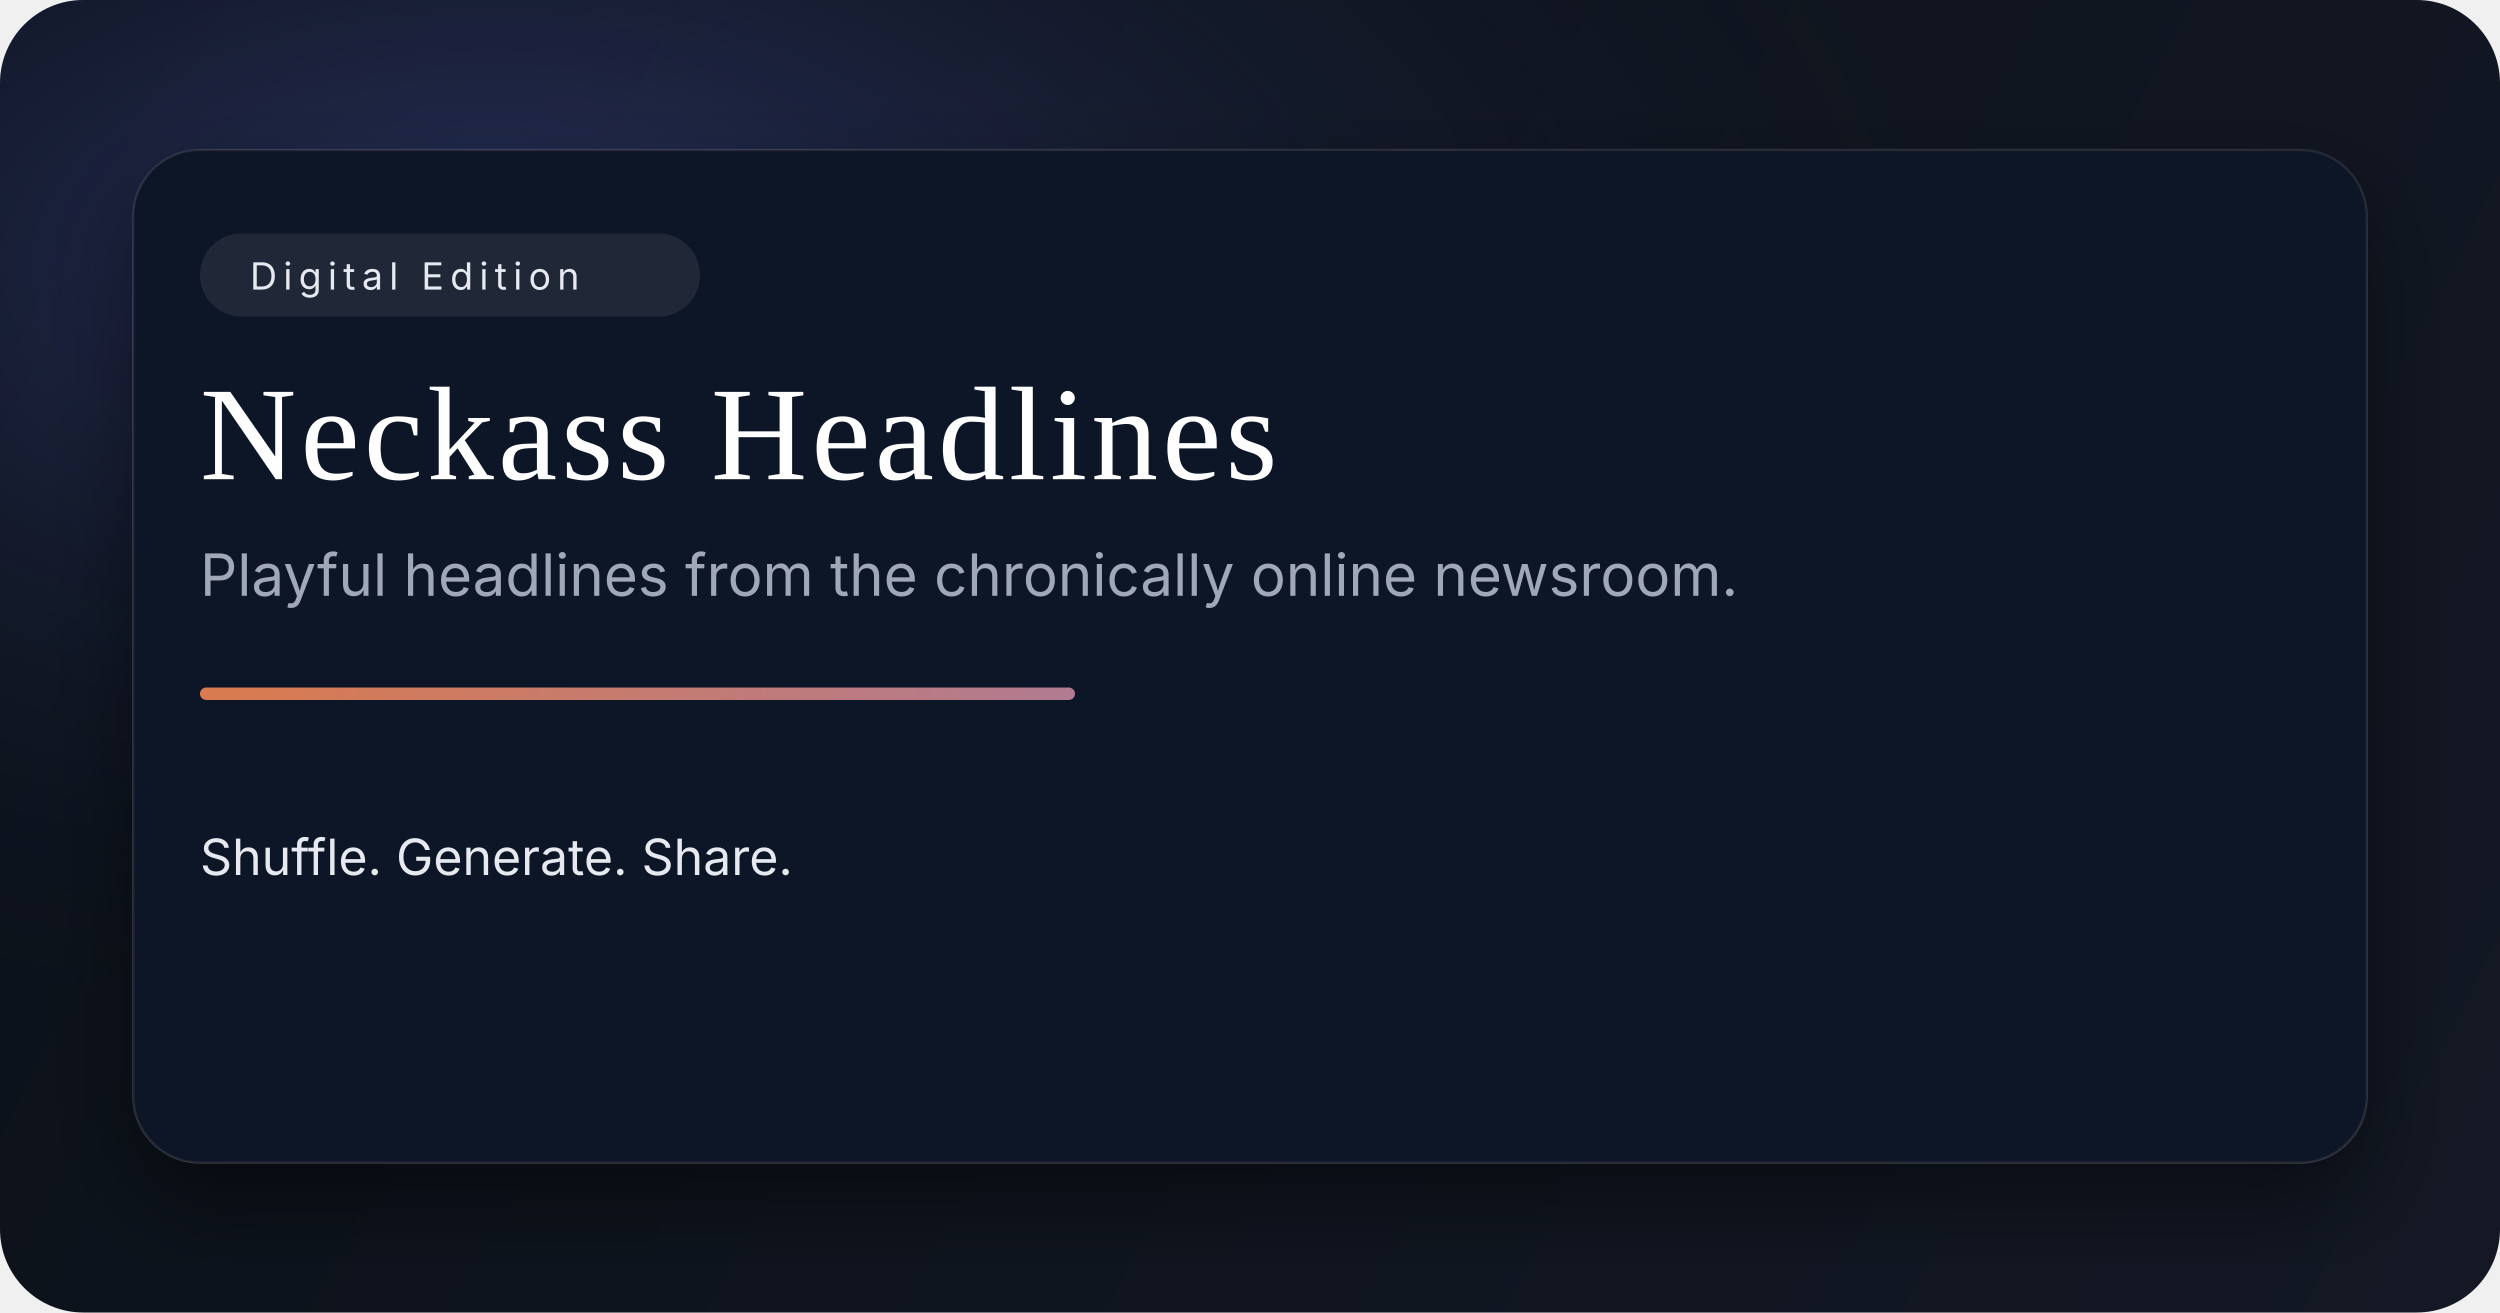
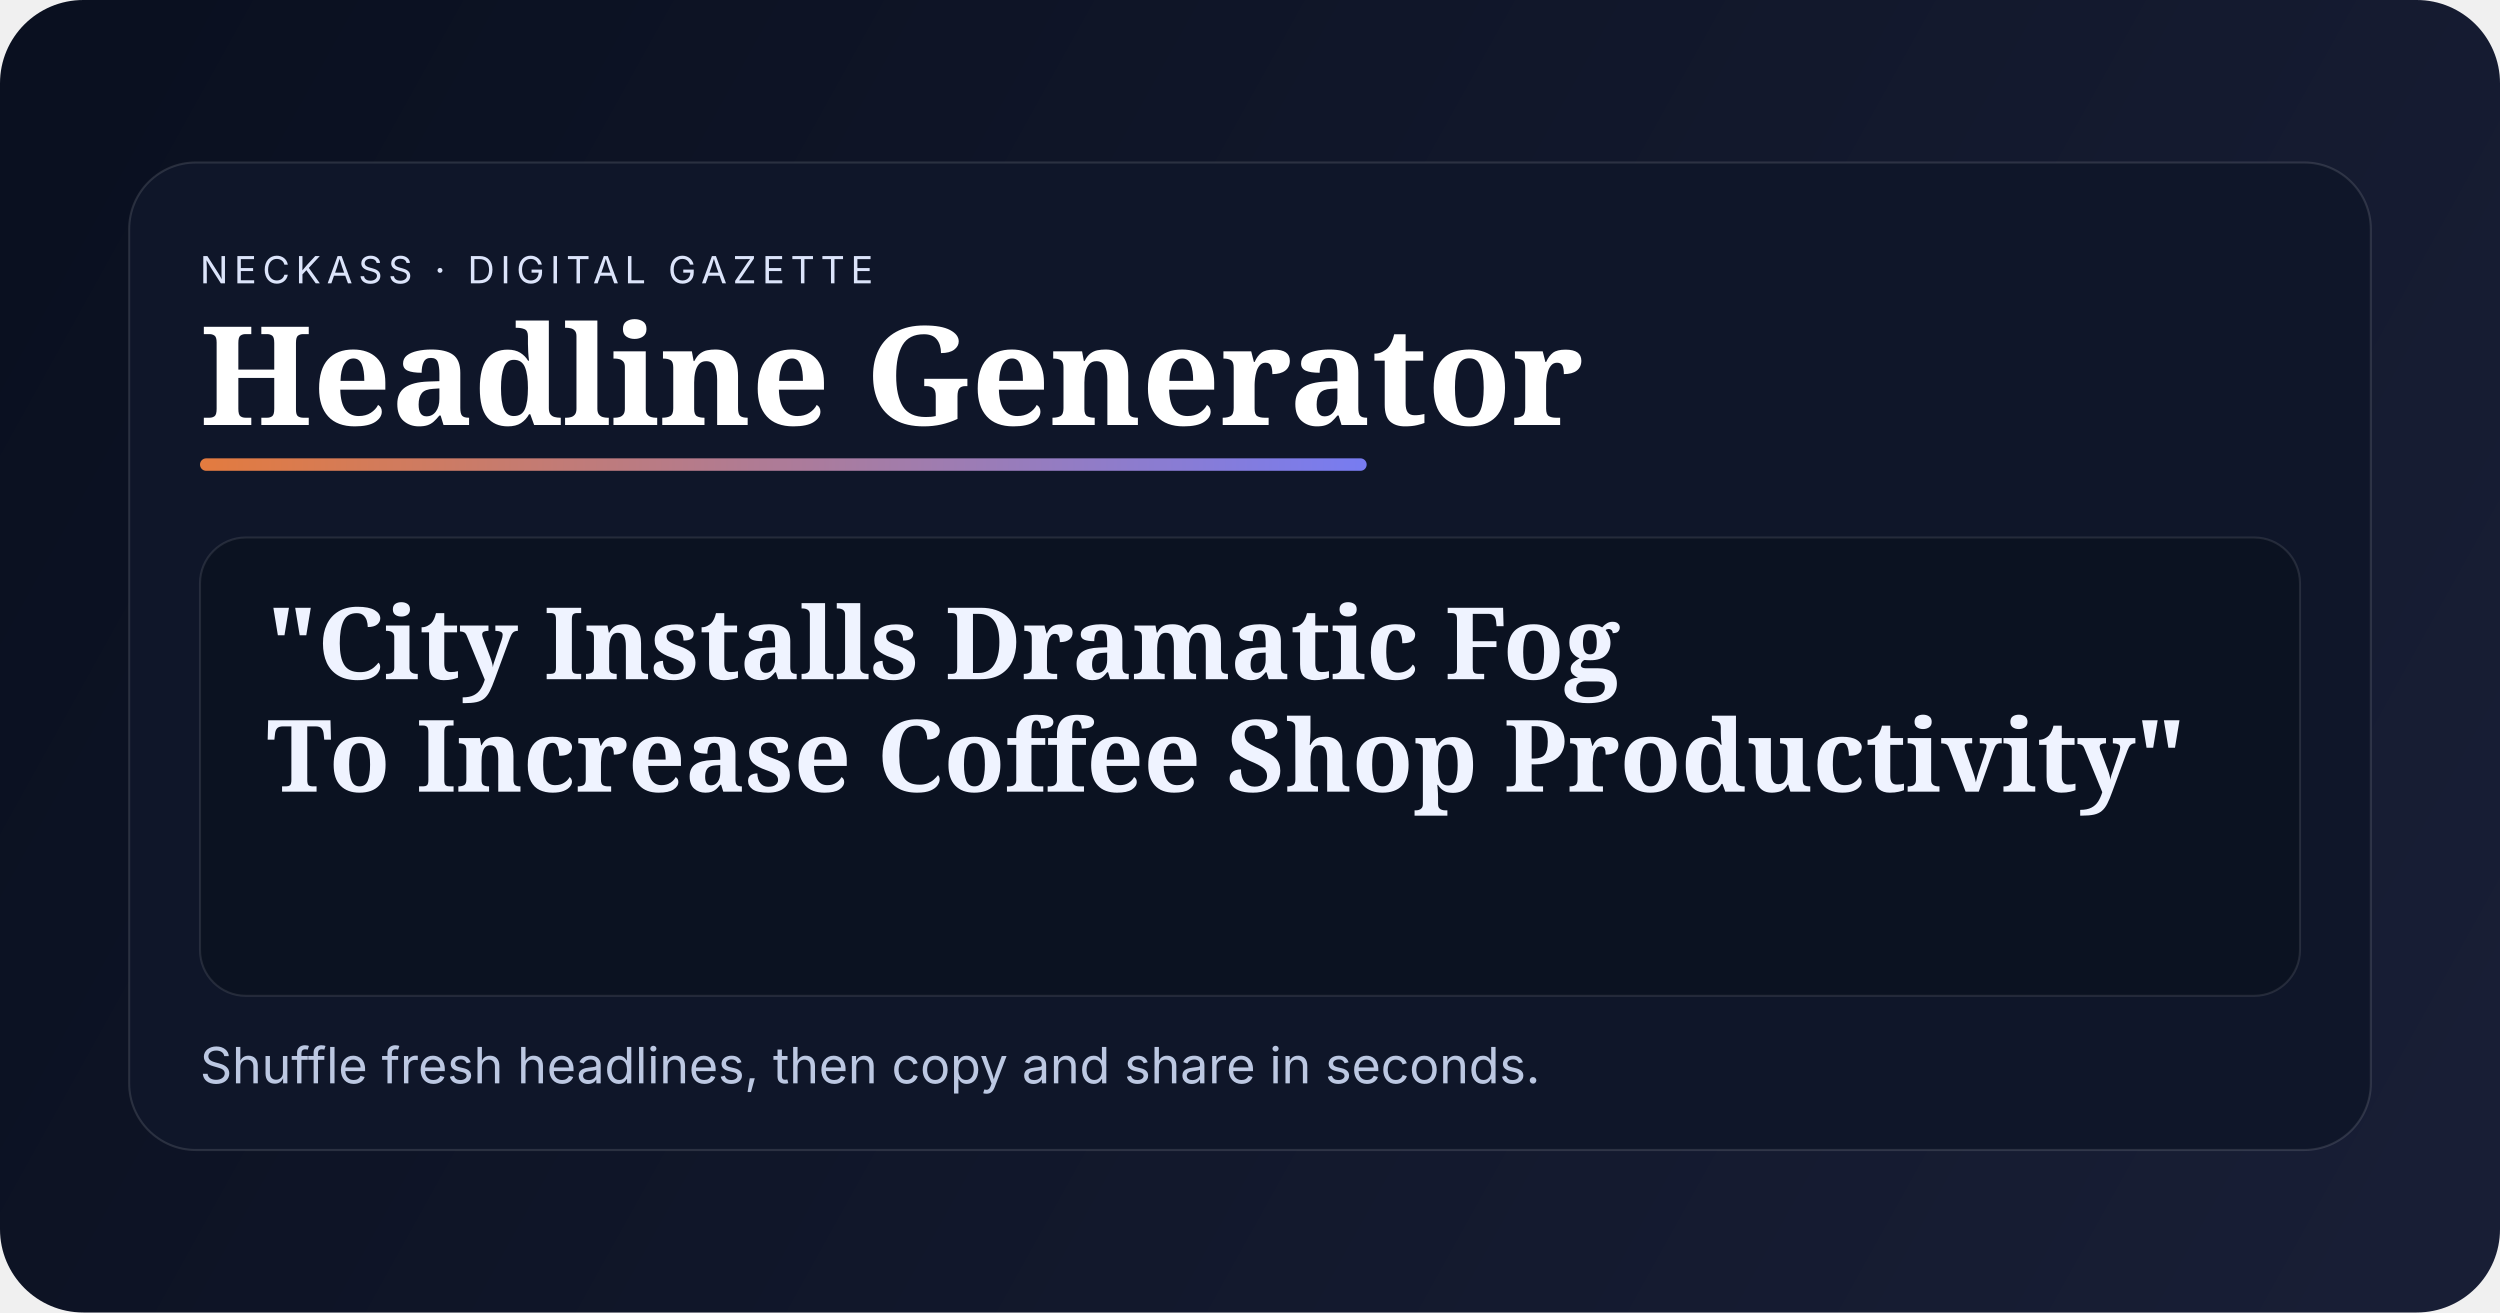
- <svg xmlns="http://www.w3.org/2000/svg" width="1200" height="630" viewBox="0 0 1200 630" fill="none" role="img" aria-label="Neckass Headlines">
+ <svg xmlns="http://www.w3.org/2000/svg" width="1200" height="630" viewBox="0 0 1200 630" fill="none" role="img" aria-label="Neckass homepage social preview featuring a prominent headline">
  <defs>
-     <linearGradient id="bg" x1="0" y1="0" x2="1200" y2="630" gradientUnits="userSpaceOnUse">
-       <stop stop-color="#0b1119" />
-       <stop offset="1" stop-color="#131824" />
+     <linearGradient id="bg-home" x1="60" y1="20" x2="1140" y2="620" gradientUnits="userSpaceOnUse">
+       <stop offset="0" stop-color="#0A1020" />
+       <stop offset="1" stop-color="#181E35" />
    </linearGradient>
-     <linearGradient id="accent" x1="0" y1="0" x2="1200" y2="0" gradientUnits="userSpaceOnUse">
-       <stop stop-color="#e37b3f" />
-       <stop offset="1" stop-color="#6f7cff" />
+     <linearGradient id="accent-home" x1="96" y1="0" x2="700" y2="0" gradientUnits="userSpaceOnUse">
+       <stop offset="0" stop-color="#E37B3F" />
+       <stop offset="1" stop-color="#6F7CFF" />
    </linearGradient>
-     <radialGradient id="glow" cx="20%" cy="20%" r="60%">
-       <stop offset="0%" stop-color="rgba(111,124,255,0.35)" />
-       <stop offset="100%" stop-color="rgba(11,17,25,0)" />
-     </radialGradient>
-     <filter id="card-shadow" x="-10%" y="-10%" width="120%" height="120%">
-       <feDropShadow dx="0" dy="20" stdDeviation="22" flood-color="rgba(0,0,0,0.45)" />
-     </filter>
  </defs>
-   <rect width="1200" height="630" rx="40" fill="url(#bg)" />
-   <rect width="1200" height="630" rx="40" fill="url(#glow)" opacity="0.8" />
-   <rect x="64" y="72" width="1072" height="486" rx="32" fill="#111827" stroke="rgba(255,255,255,0.08)" filter="url(#card-shadow)" />
-   <rect x="96" y="112" width="240" height="40" rx="20" fill="rgba(255,255,255,0.08)" />
-   <text x="120" y="139" font-family="Inter, Arial, sans-serif" font-size="18" fill="#e6e9ef" letter-spacing="3" text-transform="uppercase">Digital Edition</text>
-   <text x="96" y="230" font-family="Playfair Display, Times New Roman, serif" font-size="64" fill="#fefefe" letter-spacing="2" paint-order="stroke" stroke="rgba(15,23,42,0.35)" stroke-width="2">Neckass Headlines</text>
-   <text x="96" y="286" font-family="Inter, Arial, sans-serif" font-size="28" fill="#a0a8b8">Playful headlines from the chronically online newsroom.</text>
-   <rect x="96" y="330" width="420" height="6" rx="3" fill="url(#accent)" />
-   <text x="96" y="420" font-family="Inter, Arial, sans-serif" font-size="24" fill="#e6e9ef">Shuffle. Generate. Share.</text>
+   <rect width="1200" height="630" rx="40" fill="url(#bg-home)" />
+   <rect x="62" y="78" width="1076" height="474" rx="32" fill="#0F1629" stroke="#FFFFFF" stroke-opacity="0.12" />
+   <text x="96" y="136" fill="#DCE4FA" font-family="Inter, Arial, sans-serif" font-size="18" letter-spacing="2.8">NECKASS · DIGITAL GAZETTE</text>
+   <text x="96" y="204" fill="#FFFFFF" font-family="Playfair Display, Georgia, serif" font-size="66" font-weight="700">Headline Generator</text>
+   <rect x="96" y="220" width="560" height="6" rx="3" fill="url(#accent-home)" />
+   <rect x="96" y="258" width="1008" height="220" rx="22" fill="#0B1221" stroke="#FFFFFF" stroke-opacity="0.1" />
+   <text x="128" y="326" fill="#EFF3FF" font-family="Playfair Display, Georgia, serif" font-size="48" font-weight="700">"City Installs Dramatic Fog</text>
+   <text x="128" y="380" fill="#EFF3FF" font-family="Playfair Display, Georgia, serif" font-size="48" font-weight="700">To Increase Coffee Shop Productivity"</text>
+   <text x="96" y="520" fill="#BCC8E2" font-family="Inter, Arial, sans-serif" font-size="24">Shuffle fresh headlines, then copy and share in seconds.</text>
</svg>
